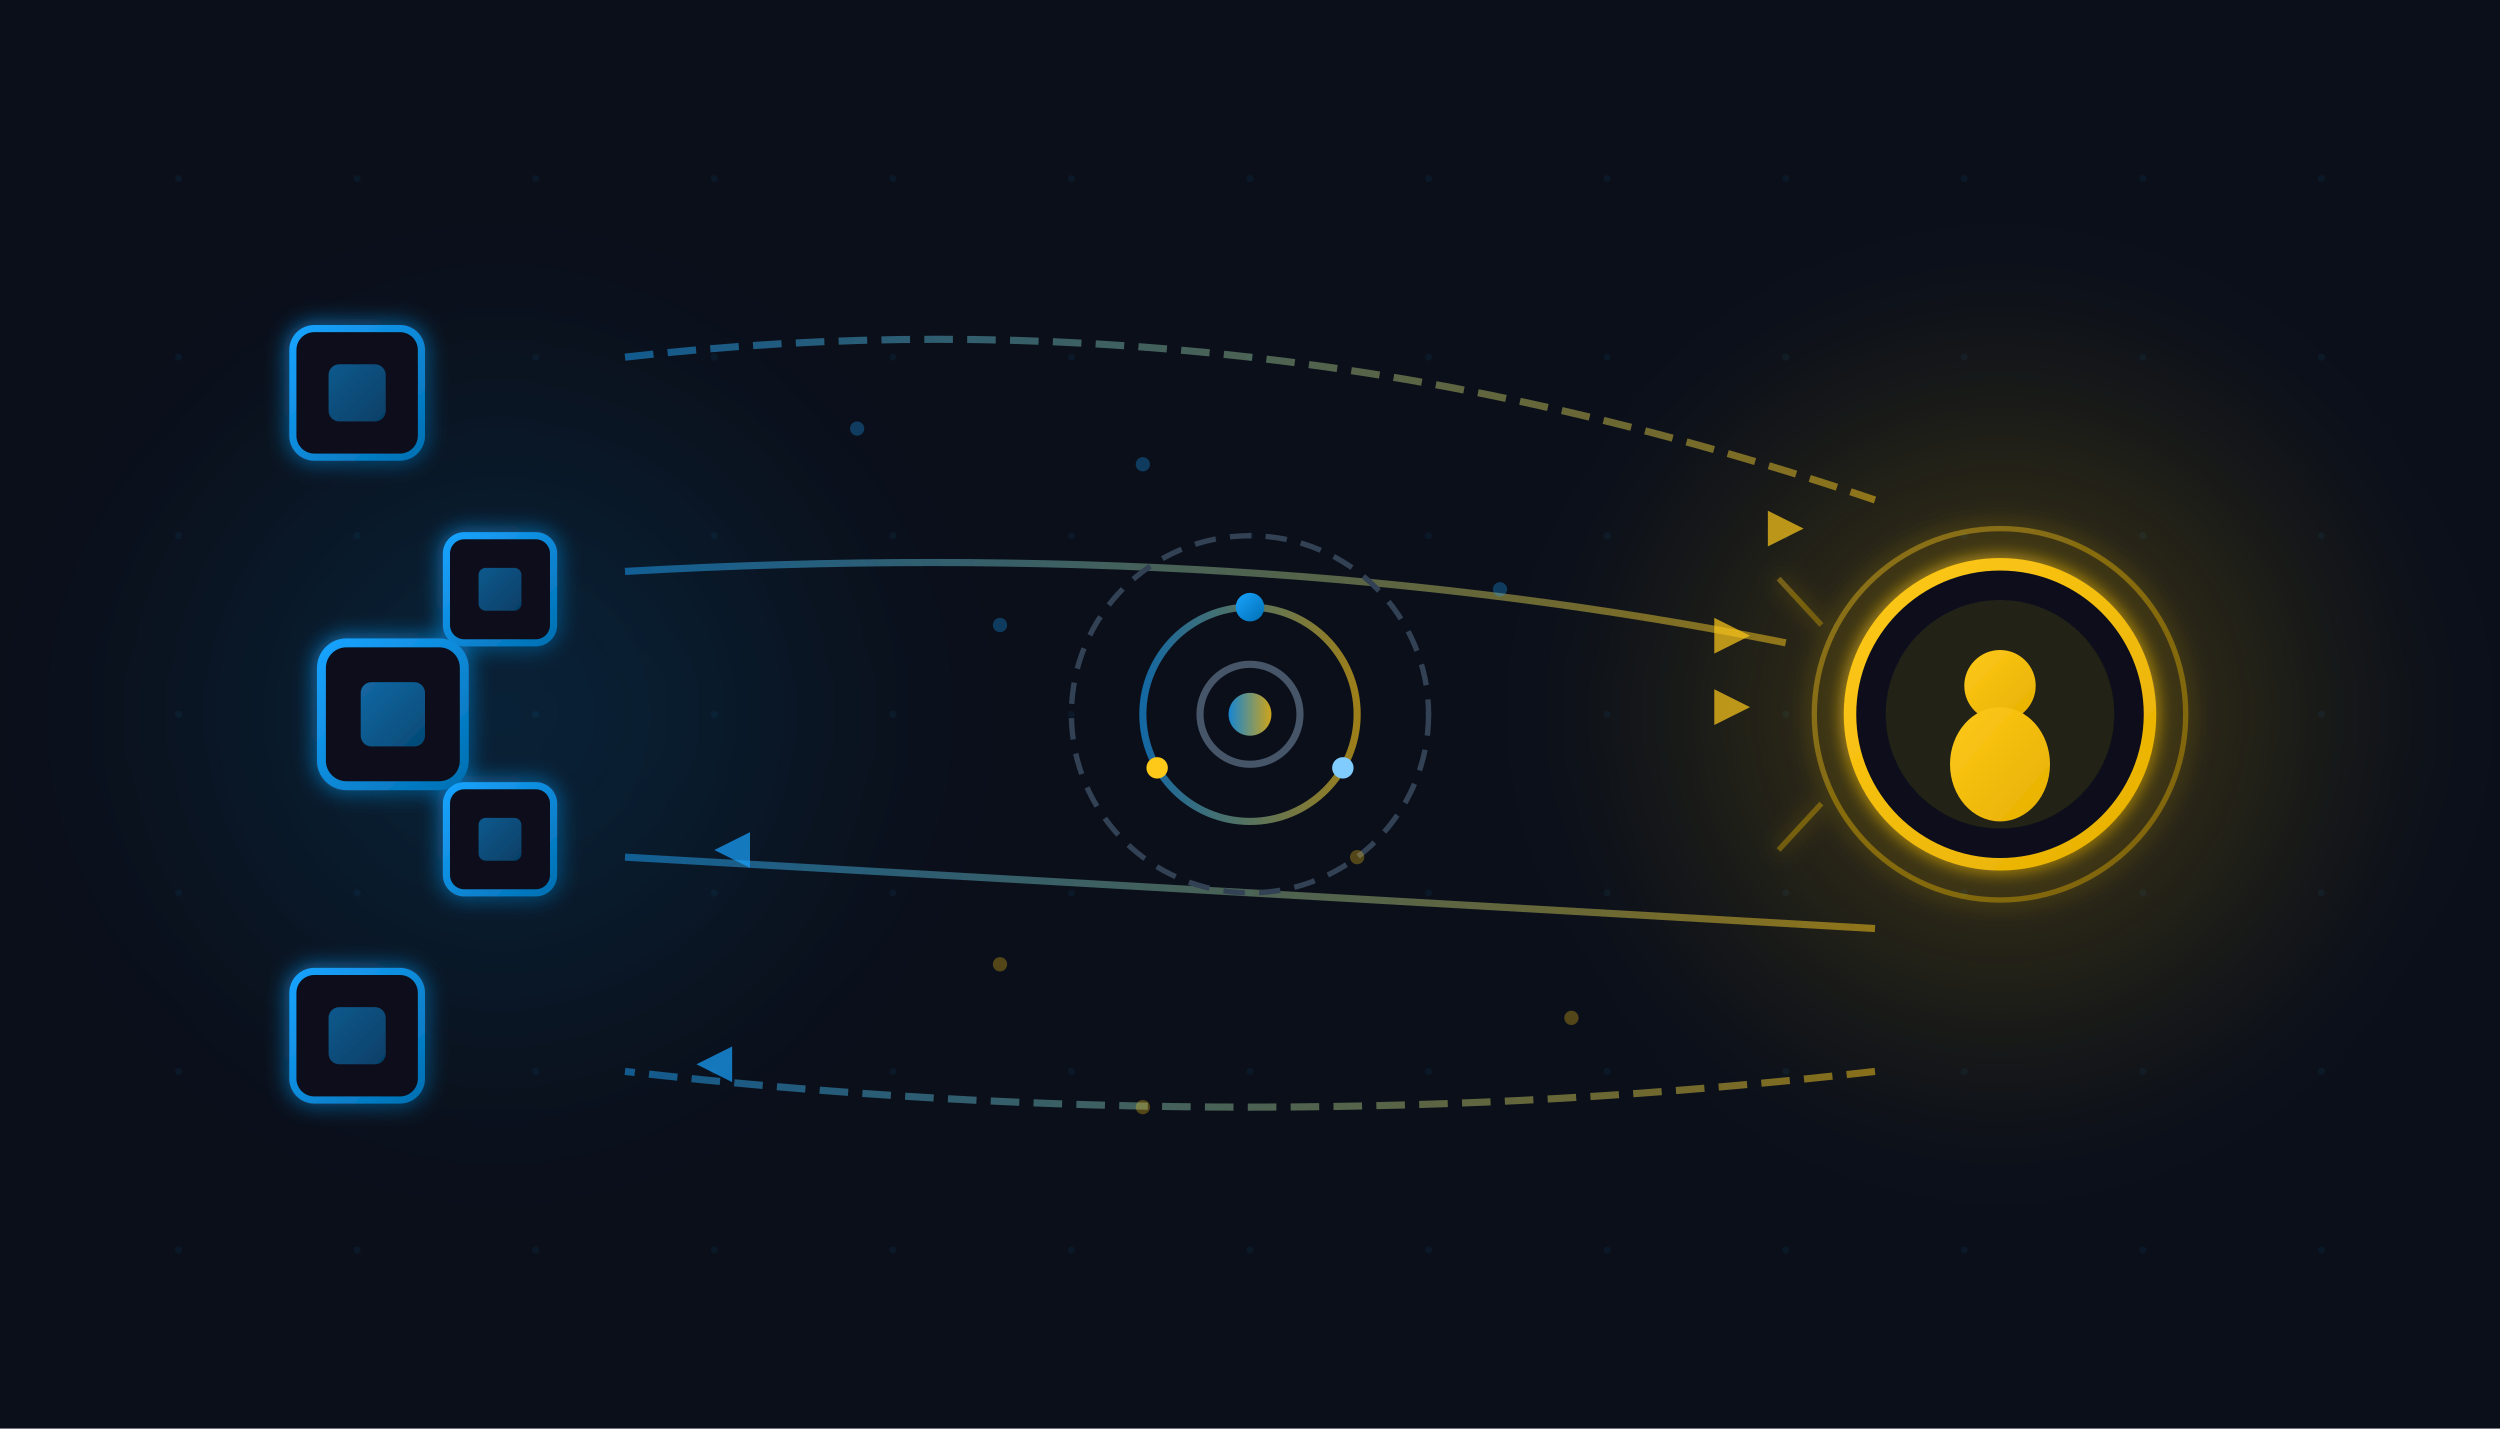
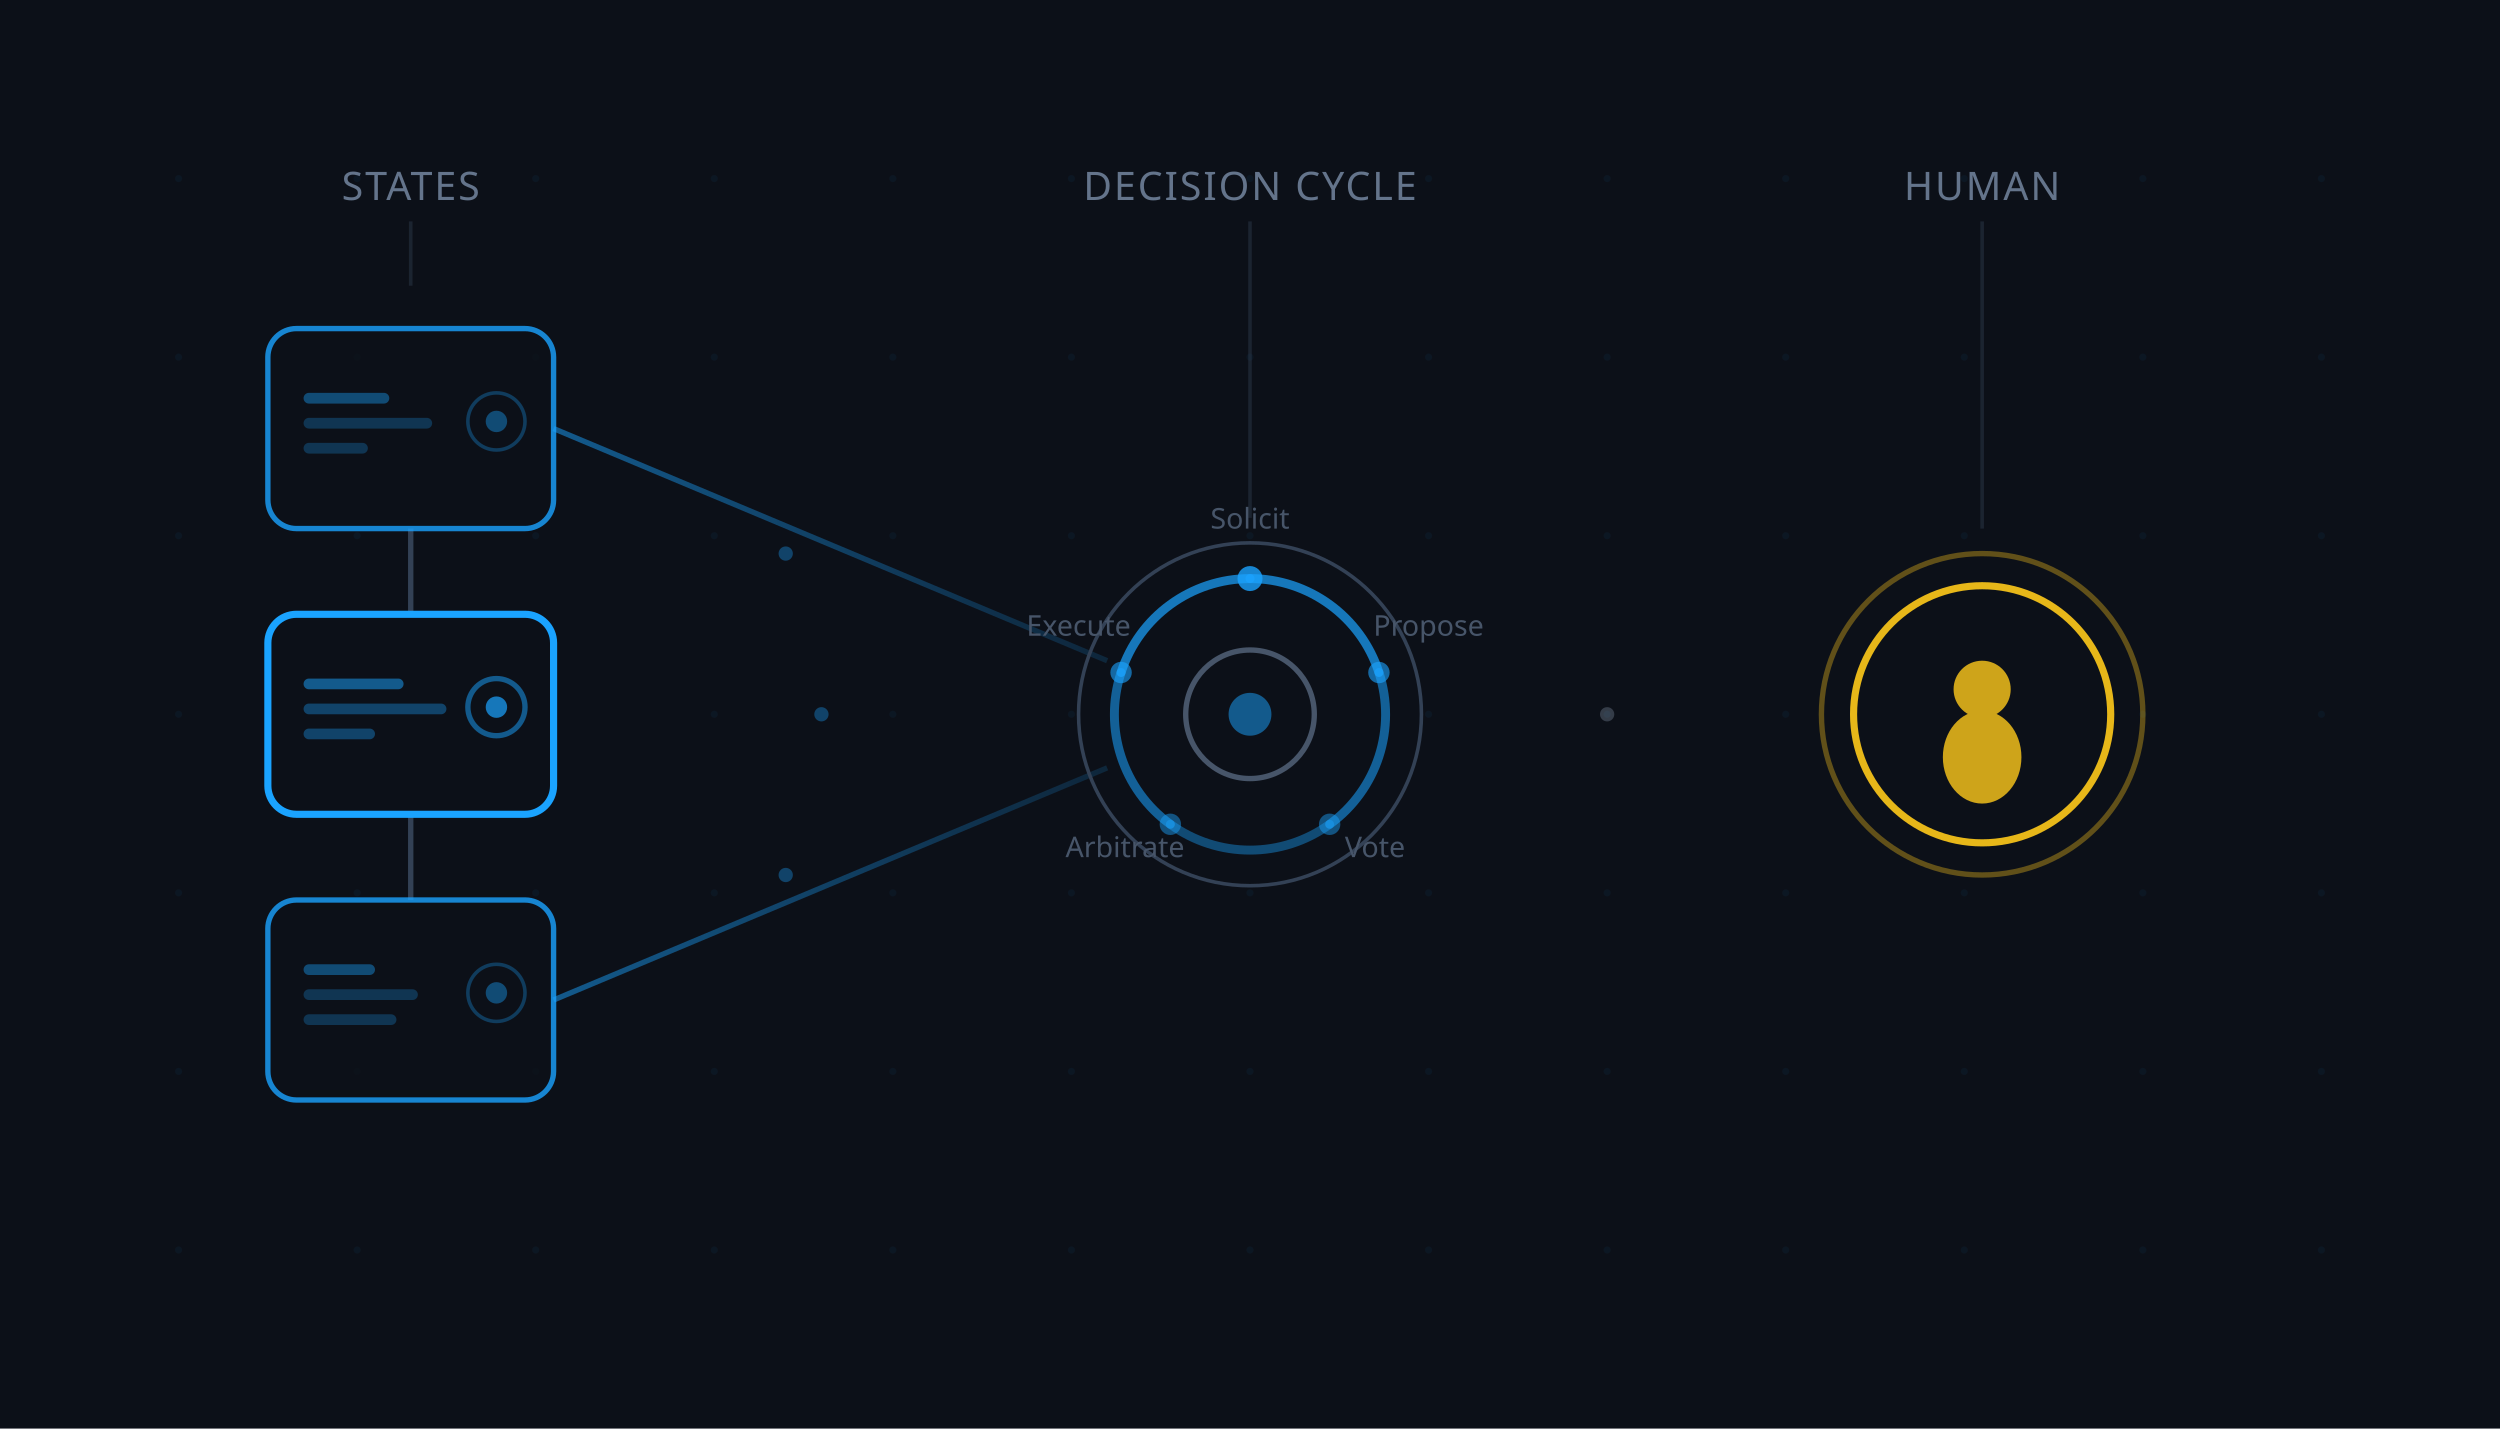
<svg xmlns="http://www.w3.org/2000/svg" viewBox="0 0 700 400" width="700" height="400">
  <defs>
    <linearGradient id="aiGrad" x1="0%" y1="0%" x2="100%" y2="100%">
      <stop offset="0%" stop-color="#1aa3ff" />
      <stop offset="100%" stop-color="#0070b3" />
    </linearGradient>
    <linearGradient id="humanGrad" x1="0%" y1="0%" x2="100%" y2="100%">
      <stop offset="0%" stop-color="#ffc91a" />
      <stop offset="100%" stop-color="#e6b000" />
    </linearGradient>
-     <linearGradient id="toHumanGrad" x1="0%" y1="0%" x2="100%" y2="0%">
-       <stop offset="0%" stop-color="#1aa3ff" />
-       <stop offset="100%" stop-color="#ffc91a" />
+     <linearGradient id="flowGrad" x1="0%" y1="0%" x2="100%" y2="0%">
+       <stop offset="0%" stop-color="#1aa3ff" stop-opacity="0.5" />
+       <stop offset="100%" stop-color="#1aa3ff" stop-opacity="0.15" />
    </linearGradient>
-     <linearGradient id="toAiGrad" x1="100%" y1="0%" x2="0%" y2="0%">
-       <stop offset="0%" stop-color="#ffc91a" />
-       <stop offset="100%" stop-color="#1aa3ff" />
+     <linearGradient id="flowGradRight" x1="0%" y1="0%" x2="100%" y2="0%">
+       <stop offset="0%" stop-color="#1aa3ff" stop-opacity="0.15" />
+       <stop offset="100%" stop-color="#ffc91a" stop-opacity="0.4" />
    </linearGradient>
-     <radialGradient id="humanGlow" cx="50%" cy="50%" r="50%">
-       <stop offset="0%" stop-color="#ffc91a" stop-opacity="0.25" />
-       <stop offset="100%" stop-color="#ffc91a" stop-opacity="0" />
-     </radialGradient>
-     <radialGradient id="aiGlow" cx="50%" cy="50%" r="50%">
-       <stop offset="0%" stop-color="#1aa3ff" stop-opacity="0.15" />
-       <stop offset="100%" stop-color="#1aa3ff" stop-opacity="0" />
-     </radialGradient>
-     <filter id="glow" x="-50%" y="-50%" width="200%" height="200%">
-       <feGaussianBlur stdDeviation="3" result="blur" />
-       <feMerge>
-         <feMergeNode in="blur" />
-         <feMergeNode in="SourceGraphic" />
-       </feMerge>
-     </filter>
-     <filter id="softGlow" x="-100%" y="-100%" width="300%" height="300%">
-       <feGaussianBlur stdDeviation="20" />
-     </filter>
  </defs>
-   <rect width="700" height="400" fill="#0a0f1a" />
-   <g fill="#1aa3ff" opacity="0.06">
+   <rect width="700" height="400" fill="#0c1018" />
+   <g fill="#1aa3ff" opacity="0.05">
    <circle cx="50" cy="50" r="1" />
    <circle cx="100" cy="50" r="1" />
    <circle cx="150" cy="50" r="1" />
    <circle cx="200" cy="50" r="1" />
    <circle cx="250" cy="50" r="1" />
    <circle cx="300" cy="50" r="1" />
    <circle cx="350" cy="50" r="1" />
    <circle cx="400" cy="50" r="1" />
    <circle cx="450" cy="50" r="1" />
    <circle cx="500" cy="50" r="1" />
    <circle cx="550" cy="50" r="1" />
    <circle cx="600" cy="50" r="1" />
    <circle cx="650" cy="50" r="1" />
    <circle cx="50" cy="100" r="1" />
    <circle cx="100" cy="100" r="1" />
    <circle cx="150" cy="100" r="1" />
    <circle cx="200" cy="100" r="1" />
    <circle cx="250" cy="100" r="1" />
    <circle cx="300" cy="100" r="1" />
    <circle cx="350" cy="100" r="1" />
    <circle cx="400" cy="100" r="1" />
    <circle cx="450" cy="100" r="1" />
    <circle cx="500" cy="100" r="1" />
    <circle cx="550" cy="100" r="1" />
    <circle cx="600" cy="100" r="1" />
    <circle cx="650" cy="100" r="1" />
    <circle cx="50" cy="150" r="1" />
    <circle cx="100" cy="150" r="1" />
    <circle cx="150" cy="150" r="1" />
    <circle cx="200" cy="150" r="1" />
    <circle cx="250" cy="150" r="1" />
    <circle cx="300" cy="150" r="1" />
    <circle cx="350" cy="150" r="1" />
    <circle cx="400" cy="150" r="1" />
    <circle cx="450" cy="150" r="1" />
    <circle cx="500" cy="150" r="1" />
    <circle cx="550" cy="150" r="1" />
    <circle cx="600" cy="150" r="1" />
    <circle cx="650" cy="150" r="1" />
    <circle cx="50" cy="200" r="1" />
    <circle cx="100" cy="200" r="1" />
    <circle cx="150" cy="200" r="1" />
    <circle cx="200" cy="200" r="1" />
    <circle cx="250" cy="200" r="1" />
    <circle cx="300" cy="200" r="1" />
    <circle cx="350" cy="200" r="1" />
    <circle cx="400" cy="200" r="1" />
    <circle cx="450" cy="200" r="1" />
    <circle cx="500" cy="200" r="1" />
    <circle cx="550" cy="200" r="1" />
    <circle cx="600" cy="200" r="1" />
    <circle cx="650" cy="200" r="1" />
    <circle cx="50" cy="250" r="1" />
    <circle cx="100" cy="250" r="1" />
    <circle cx="150" cy="250" r="1" />
    <circle cx="200" cy="250" r="1" />
    <circle cx="250" cy="250" r="1" />
    <circle cx="300" cy="250" r="1" />
    <circle cx="350" cy="250" r="1" />
    <circle cx="400" cy="250" r="1" />
    <circle cx="450" cy="250" r="1" />
    <circle cx="500" cy="250" r="1" />
    <circle cx="550" cy="250" r="1" />
    <circle cx="600" cy="250" r="1" />
    <circle cx="650" cy="250" r="1" />
    <circle cx="50" cy="300" r="1" />
    <circle cx="100" cy="300" r="1" />
    <circle cx="150" cy="300" r="1" />
    <circle cx="200" cy="300" r="1" />
    <circle cx="250" cy="300" r="1" />
    <circle cx="300" cy="300" r="1" />
    <circle cx="350" cy="300" r="1" />
    <circle cx="400" cy="300" r="1" />
    <circle cx="450" cy="300" r="1" />
    <circle cx="500" cy="300" r="1" />
    <circle cx="550" cy="300" r="1" />
    <circle cx="600" cy="300" r="1" />
    <circle cx="650" cy="300" r="1" />
    <circle cx="50" cy="350" r="1" />
    <circle cx="100" cy="350" r="1" />
    <circle cx="150" cy="350" r="1" />
    <circle cx="200" cy="350" r="1" />
    <circle cx="250" cy="350" r="1" />
    <circle cx="300" cy="350" r="1" />
    <circle cx="350" cy="350" r="1" />
    <circle cx="400" cy="350" r="1" />
    <circle cx="450" cy="350" r="1" />
    <circle cx="500" cy="350" r="1" />
    <circle cx="550" cy="350" r="1" />
    <circle cx="600" cy="350" r="1" />
    <circle cx="650" cy="350" r="1" />
  </g>
-   <ellipse cx="140" cy="200" rx="120" ry="120" fill="url(#aiGlow)" filter="url(#softGlow)" />
-   <ellipse cx="560" cy="200" rx="120" ry="120" fill="url(#humanGlow)" filter="url(#softGlow)" />
-   <g fill="none" stroke="url(#toHumanGrad)" stroke-width="2" opacity="0.5">
-     <path d="M175,100 Q350,80 525,140" stroke-dasharray="8 4" />
-     <path d="M175,160 Q350,150 500,180" />
-     <path d="M175,200 Q350,200 500,200" />
+   <line x1="115" y1="148" x2="115" y2="172" stroke="#334155" stroke-width="1.5" />
+   <line x1="115" y1="228" x2="115" y2="252" stroke="#334155" stroke-width="1.5" />
+   <g transform="translate(115, 120)">
+     <rect x="-40" y="-28" width="80" height="56" rx="8" fill="#0c1018" stroke="#1aa3ff" stroke-width="1.5" opacity="0.8" />
+     <rect x="-30" y="-10" width="24" height="3" rx="1.5" fill="#1aa3ff" opacity="0.4" />
+     <rect x="-30" y="-3" width="36" height="3" rx="1.5" fill="#1aa3ff" opacity="0.25" />
+     <rect x="-30" y="4" width="18" height="3" rx="1.5" fill="#1aa3ff" opacity="0.25" />
+     <circle cx="24" cy="-2" r="8" fill="none" stroke="#1aa3ff" stroke-width="1" opacity="0.3" />
+     <circle cx="24" cy="-2" r="3" fill="#1aa3ff" opacity="0.4" />
  </g>
-   <g fill="none" stroke="url(#toAiGrad)" stroke-width="2" opacity="0.5">
-     <path d="M525,260 Q350,250 175,240" />
-     <path d="M525,300 Q350,320 175,300" stroke-dasharray="8 4" />
+   <g transform="translate(115, 200)">
+     <rect x="-40" y="-28" width="80" height="56" rx="8" fill="#0c1018" stroke="#1aa3ff" stroke-width="2" />
+     <rect x="-30" y="-10" width="28" height="3" rx="1.5" fill="#1aa3ff" opacity="0.5" />
+     <rect x="-30" y="-3" width="40" height="3" rx="1.5" fill="#1aa3ff" opacity="0.35" />
+     <rect x="-30" y="4" width="20" height="3" rx="1.5" fill="#1aa3ff" opacity="0.35" />
+     <circle cx="24" cy="-2" r="8" fill="none" stroke="#1aa3ff" stroke-width="1.5" opacity="0.5" />
+     <circle cx="24" cy="-2" r="3" fill="#1aa3ff" opacity="0.7" />
  </g>
-   <g fill="#ffc91a" opacity="0.7">
-     <polygon points="490,178 480,173 480,183" />
-     <polygon points="490,198 480,193 480,203" />
-     <polygon points="505,148 495,143 495,153" />
+   <g transform="translate(115, 280)">
+     <rect x="-40" y="-28" width="80" height="56" rx="8" fill="#0c1018" stroke="#1aa3ff" stroke-width="1.5" opacity="0.8" />
+     <rect x="-30" y="-10" width="20" height="3" rx="1.5" fill="#1aa3ff" opacity="0.4" />
+     <rect x="-30" y="-3" width="32" height="3" rx="1.5" fill="#1aa3ff" opacity="0.25" />
+     <rect x="-30" y="4" width="26" height="3" rx="1.5" fill="#1aa3ff" opacity="0.25" />
+     <circle cx="24" cy="-2" r="8" fill="none" stroke="#1aa3ff" stroke-width="1" opacity="0.3" />
+     <circle cx="24" cy="-2" r="3" fill="#1aa3ff" opacity="0.4" />
  </g>
-   <g fill="#1aa3ff" opacity="0.7">
-     <polygon points="200,238 210,233 210,243" />
-     <polygon points="195,298 205,293 205,303" />
+   <line x1="155" y1="120" x2="310" y2="185" stroke="url(#flowGrad)" stroke-width="1.5" />
+   <line x1="155" y1="200" x2="310" y2="200" stroke="url(#flowGrad)" stroke-width="1.5" />
+   <line x1="155" y1="280" x2="310" y2="215" stroke="url(#flowGrad)" stroke-width="1.5" />
+   <circle cx="220" cy="155" r="2" fill="#1aa3ff" opacity="0.35" />
+   <circle cx="230" cy="200" r="2" fill="#1aa3ff" opacity="0.35" />
+   <circle cx="220" cy="245" r="2" fill="#1aa3ff" opacity="0.35" />
+   <g transform="translate(350, 200)">
+     <circle r="48" fill="none" stroke="#334155" stroke-width="1" />
+     <g fill="none" stroke-width="2.5" stroke-linecap="round">
+       <path d="M 0,-38 A 38,38 0 0,1 36.1,-11.7" stroke="#1aa3ff" opacity="0.7" />
+       <path d="M 36.1,-11.7 A 38,38 0 0,1 22.3,30.8" stroke="#1aa3ff" opacity="0.55" />
+       <path d="M 22.3,30.8 A 38,38 0 0,1 -22.3,30.8" stroke="#1aa3ff" opacity="0.4" />
+       <path d="M -22.3,30.8 A 38,38 0 0,1 -36.1,-11.7" stroke="#1aa3ff" opacity="0.55" />
+       <path d="M -36.1,-11.7 A 38,38 0 0,1 0,-38" stroke="#1aa3ff" opacity="0.7" />
+     </g>
+     <circle cx="0" cy="-38" r="3.5" fill="#1aa3ff" opacity="0.8" />
+     <circle cx="36.1" cy="-11.7" r="3" fill="#1aa3ff" opacity="0.6" />
+     <circle cx="22.3" cy="30.8" r="3" fill="#1aa3ff" opacity="0.45" />
+     <circle cx="-22.3" cy="30.8" r="3" fill="#1aa3ff" opacity="0.45" />
+     <circle cx="-36.1" cy="-11.7" r="3" fill="#1aa3ff" opacity="0.6" />
+     <circle r="18" fill="#0c1018" stroke="#475569" stroke-width="1.5" />
+     <circle r="6" fill="#1aa3ff" opacity="0.5" />
  </g>
-   <g filter="url(#glow)">
-     <g transform="translate(100, 110)">
-       <rect x="-18" y="-18" width="36" height="36" rx="6" fill="#0a0f1a" stroke="url(#aiGrad)" stroke-width="2" />
-       <rect x="-8" y="-8" width="16" height="16" rx="3" fill="url(#aiGrad)" opacity="0.5" />
-     </g>
-     <g transform="translate(140, 165)">
-       <rect x="-15" y="-15" width="30" height="30" rx="5" fill="#0a0f1a" stroke="url(#aiGrad)" stroke-width="2" />
-       <rect x="-6" y="-6" width="12" height="12" rx="2" fill="url(#aiGrad)" opacity="0.5" />
-     </g>
-     <g transform="translate(110, 200)">
-       <rect x="-20" y="-20" width="40" height="40" rx="7" fill="#0a0f1a" stroke="url(#aiGrad)" stroke-width="2.5" />
-       <rect x="-9" y="-9" width="18" height="18" rx="3" fill="url(#aiGrad)" opacity="0.6" />
-     </g>
-     <g transform="translate(140, 235)">
-       <rect x="-15" y="-15" width="30" height="30" rx="5" fill="#0a0f1a" stroke="url(#aiGrad)" stroke-width="2" />
-       <rect x="-6" y="-6" width="12" height="12" rx="2" fill="url(#aiGrad)" opacity="0.5" />
-     </g>
-     <g transform="translate(100, 290)">
-       <rect x="-18" y="-18" width="36" height="36" rx="6" fill="#0a0f1a" stroke="url(#aiGrad)" stroke-width="2" />
-       <rect x="-8" y="-8" width="16" height="16" rx="3" fill="url(#aiGrad)" opacity="0.5" />
+   <line x1="398" y1="200" x2="508" y2="200" stroke="url(#flowGradRight)" stroke-width="1.5" />
+   <circle cx="450" cy="200" r="2" fill="#94a3b8" opacity="0.3" />
+   <g transform="translate(555, 200)">
+     <circle r="45" fill="none" stroke="#ffc91a" stroke-width="1.5" opacity="0.35" />
+     <circle r="36" fill="#0c1018" stroke="#ffc91a" stroke-width="2" opacity="0.9" />
+     <g fill="#ffc91a" opacity="0.8">
+       <circle cy="-7" r="8" />
+       <ellipse cy="12" rx="11" ry="13" />
    </g>
  </g>
-   <g transform="translate(350, 200)">
-     <circle r="50" fill="none" stroke="#334155" stroke-width="1.5" stroke-dasharray="6 4" />
-     <circle r="30" fill="none" stroke="url(#toHumanGrad)" stroke-width="2" opacity="0.6" />
-     <circle r="14" fill="#0a0f1a" stroke="#475569" stroke-width="2" />
-     <circle r="6" fill="url(#toHumanGrad)" opacity="0.8" />
-     <circle cx="0" cy="-30" r="4" fill="url(#aiGrad)" />
-     <circle cx="26" cy="15" r="3" fill="#80ccff" />
-     <circle cx="-26" cy="15" r="3" fill="#ffc91a" />
-   </g>
-   <g transform="translate(560, 200)" filter="url(#glow)">
-     <circle r="52" fill="none" stroke="url(#humanGrad)" stroke-width="1.5" opacity="0.4" />
-     <circle r="42" fill="#0a0f1a" stroke="url(#humanGrad)" stroke-width="3.5" />
-     <circle r="32" fill="url(#humanGrad)" opacity="0.1" />
-     <g fill="url(#humanGrad)">
-       <circle cy="-8" r="10" />
-       <ellipse cy="14" rx="14" ry="16" />
-     </g>
-     <g stroke="url(#humanGrad)" stroke-width="1.5" opacity="0.35">
-       <line x1="-55" y1="0" x2="-70" y2="0" />
-       <line x1="-50" y1="-25" x2="-62" y2="-38" />
-       <line x1="-50" y1="25" x2="-62" y2="38" />
-     </g>
-   </g>
-   <g fill="#1aa3ff" opacity="0.3">
-     <circle cx="240" cy="120" r="2" />
-     <circle cx="280" cy="175" r="2" />
-     <circle cx="320" cy="130" r="2" />
-     <circle cx="420" cy="165" r="2" />
-   </g>
-   <g fill="#ffc91a" opacity="0.3">
-     <circle cx="280" cy="270" r="2" />
-     <circle cx="380" cy="240" r="2" />
-     <circle cx="440" cy="285" r="2" />
-     <circle cx="320" cy="310" r="2" />
+   <text x="115" y="56" text-anchor="middle" fill="#64748b" font-family="sans-serif" font-size="11" letter-spacing="0.05em">STATES</text>
+   <text x="350" y="56" text-anchor="middle" fill="#64748b" font-family="sans-serif" font-size="11" letter-spacing="0.05em">DECISION CYCLE</text>
+   <text x="555" y="56" text-anchor="middle" fill="#64748b" font-family="sans-serif" font-size="11" letter-spacing="0.05em">HUMAN</text>
+   <line x1="115" y1="62" x2="115" y2="80" stroke="#334155" stroke-width="1" opacity="0.4" />
+   <line x1="350" y1="62" x2="350" y2="145" stroke="#334155" stroke-width="1" opacity="0.4" />
+   <line x1="555" y1="62" x2="555" y2="148" stroke="#334155" stroke-width="1" opacity="0.4" />
+   <g fill="#475569" font-family="sans-serif" font-size="8" text-anchor="middle">
+     <text x="350" y="148">Solicit</text>
+     <text x="400" y="178">Propose</text>
+     <text x="385" y="240">Vote</text>
+     <text x="315" y="240">Arbitrate</text>
+     <text x="302" y="178">Execute</text>
  </g>
</svg>
